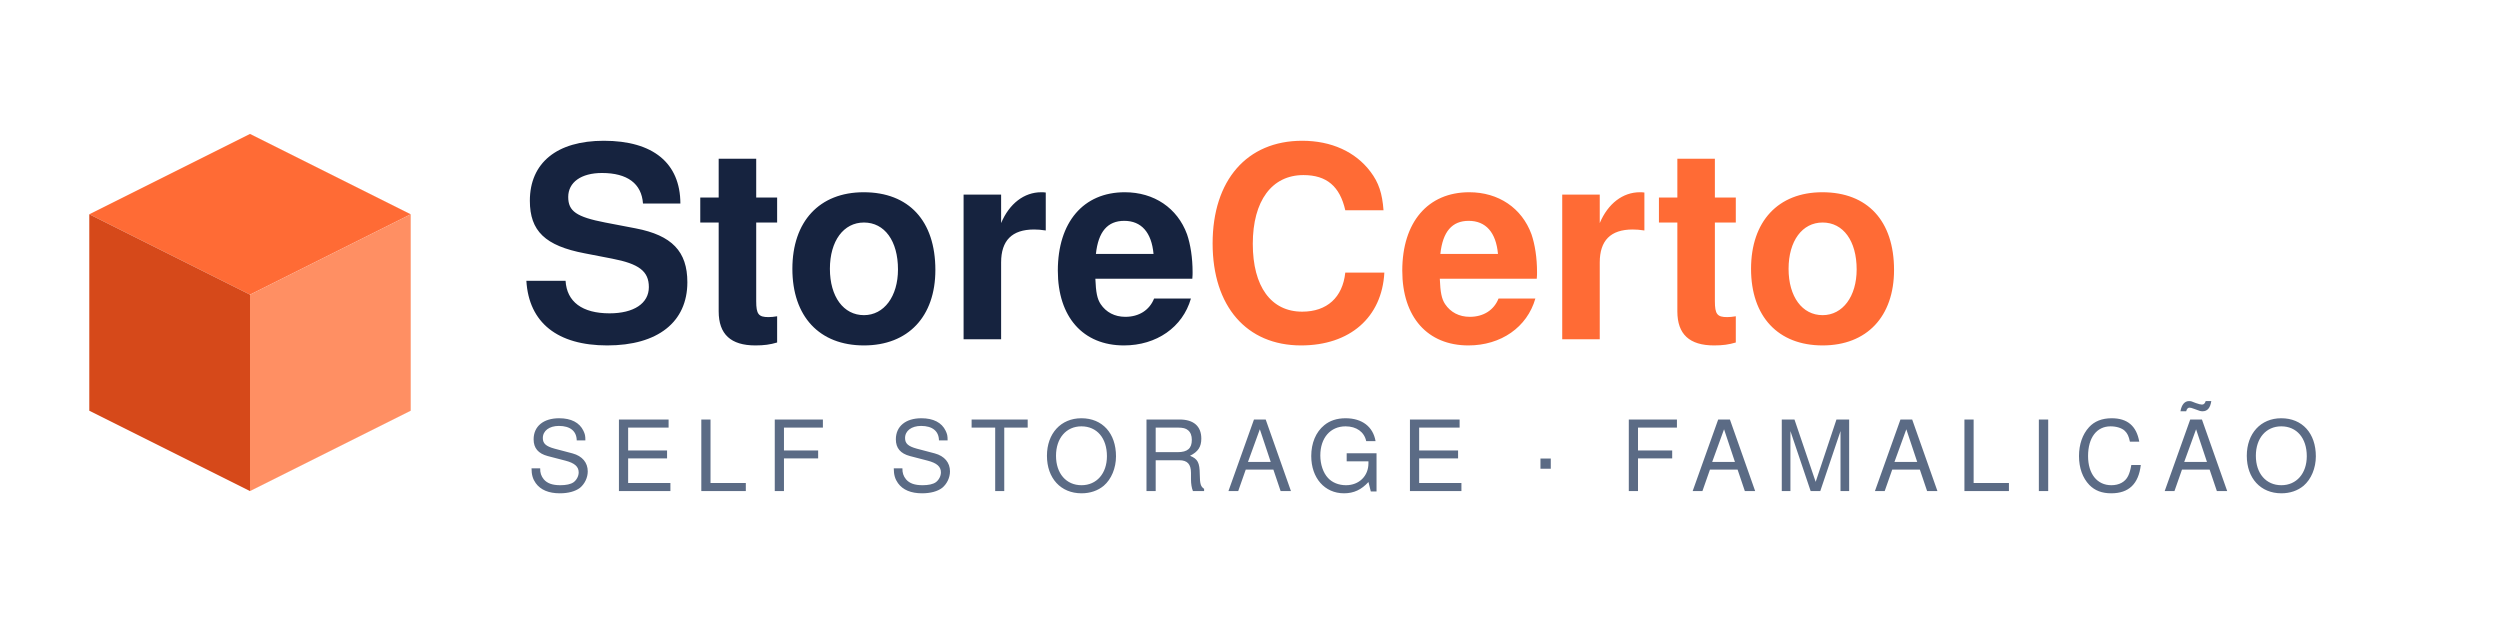
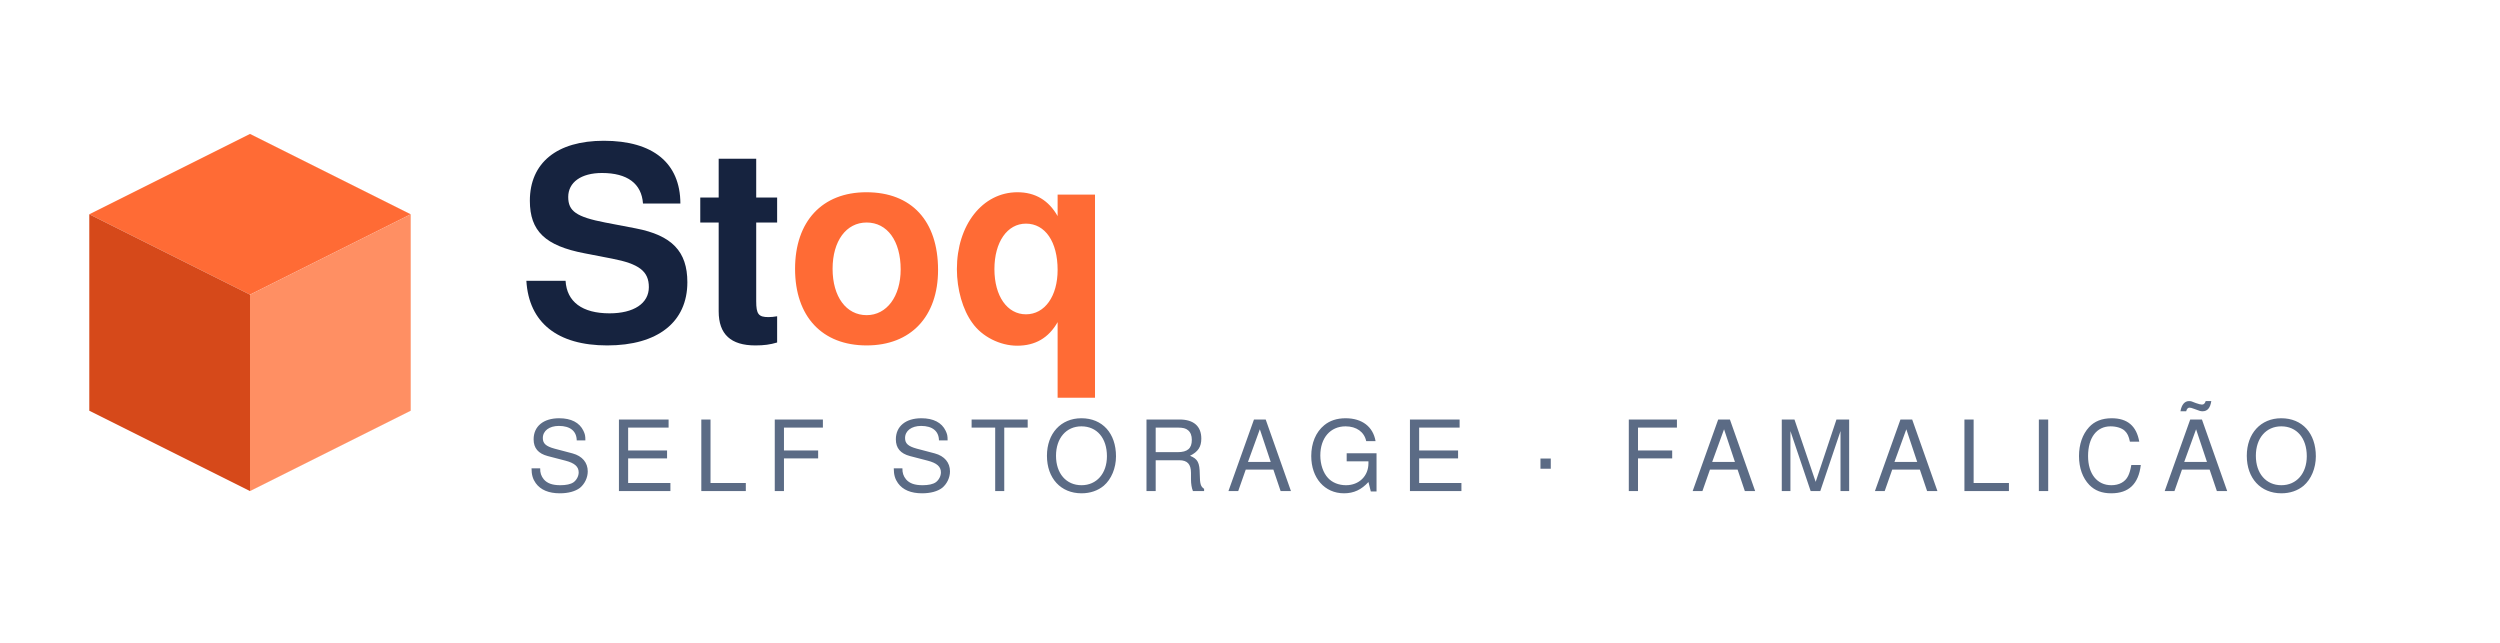
<svg xmlns="http://www.w3.org/2000/svg" width="280" height="72" viewBox="0 0 280 72">
  <g>
    <polygon points="10,24 28,15 46,24 28,33" fill="#FF6B35" />
    <polygon points="10,24 28,33 28,55 10,46" fill="#D6491A" />
    <polygon points="46,24 28,33 28,55 46,46" fill="#FF8F63" />
  </g>
-   <text x="58" y="38" font-family="Helvetica, Arial, sans-serif" font-size="30" font-weight="700" fill="#16233F">Store<tspan fill="#FF6B35">Certo</tspan>
+   <text x="58" y="38" font-family="Helvetica, Arial, sans-serif" font-size="30" font-weight="700" fill="#16233F">St<tspan fill="#FF6B35">oq</tspan>
  </text>
  <text x="59" y="55" font-family="Helvetica, Arial, sans-serif" font-size="11" fill="#5B6B85" letter-spacing="2">SELF STORAGE · FAMALICÃO</text>
</svg>
